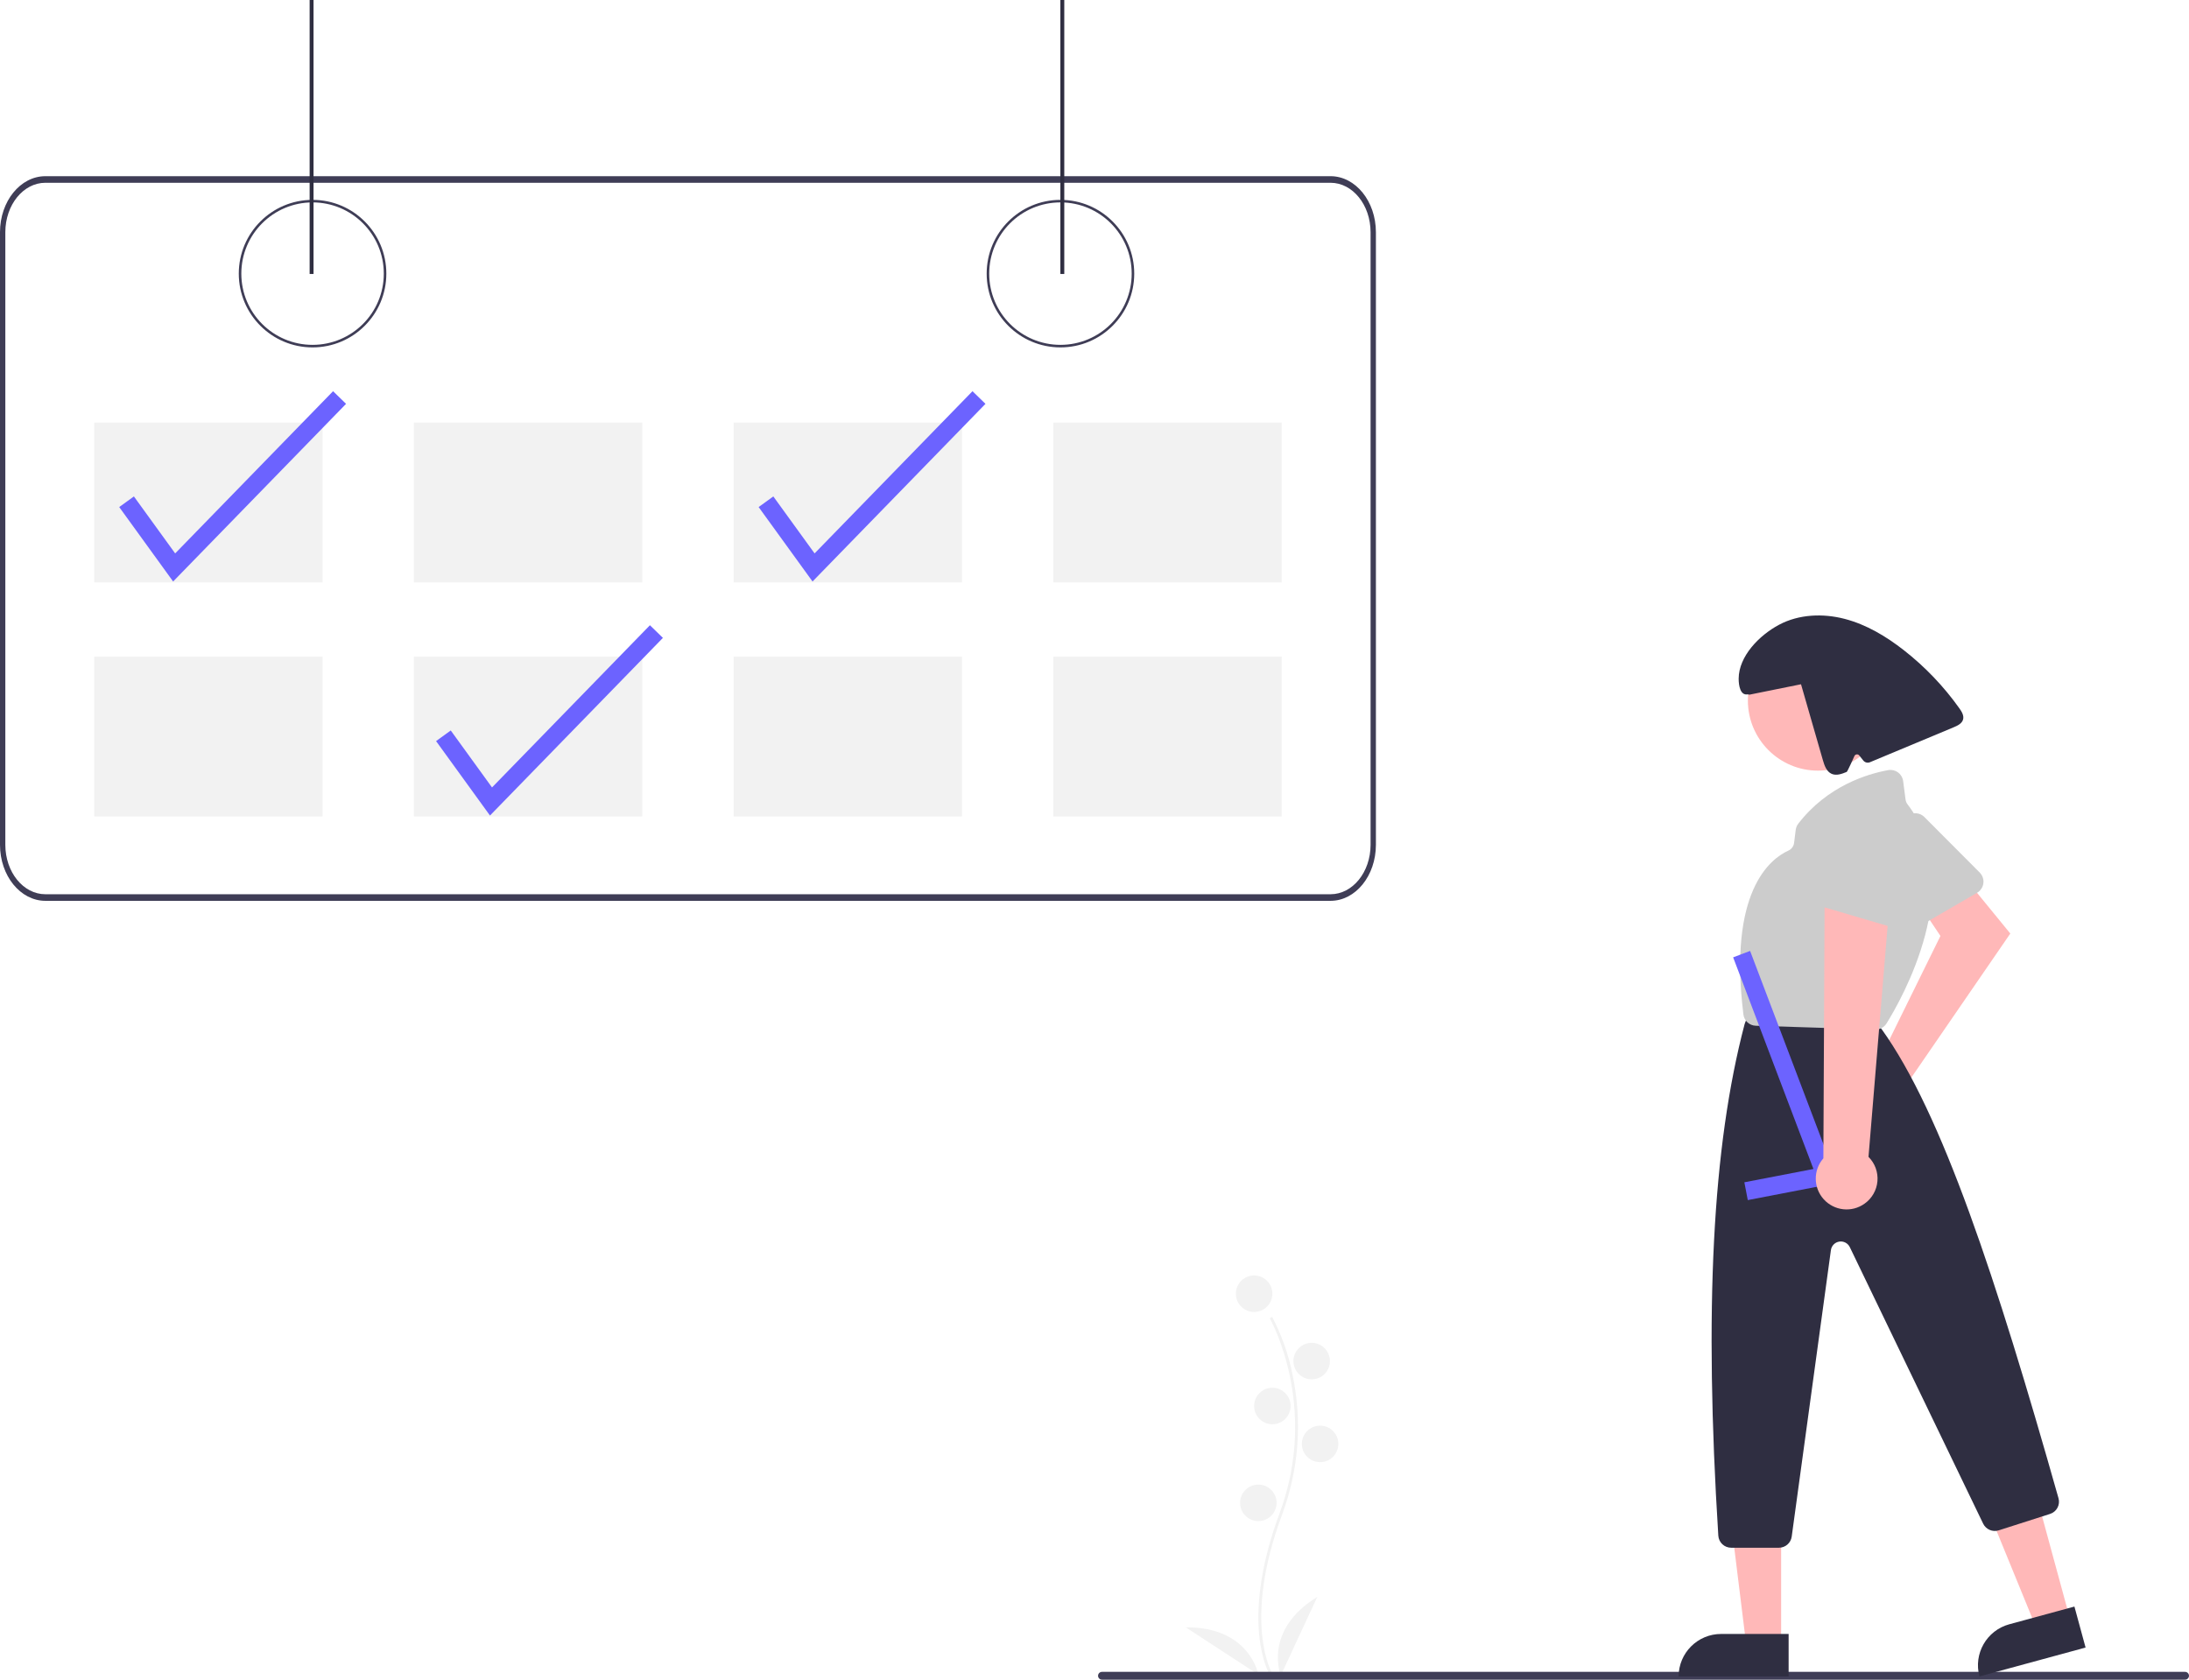
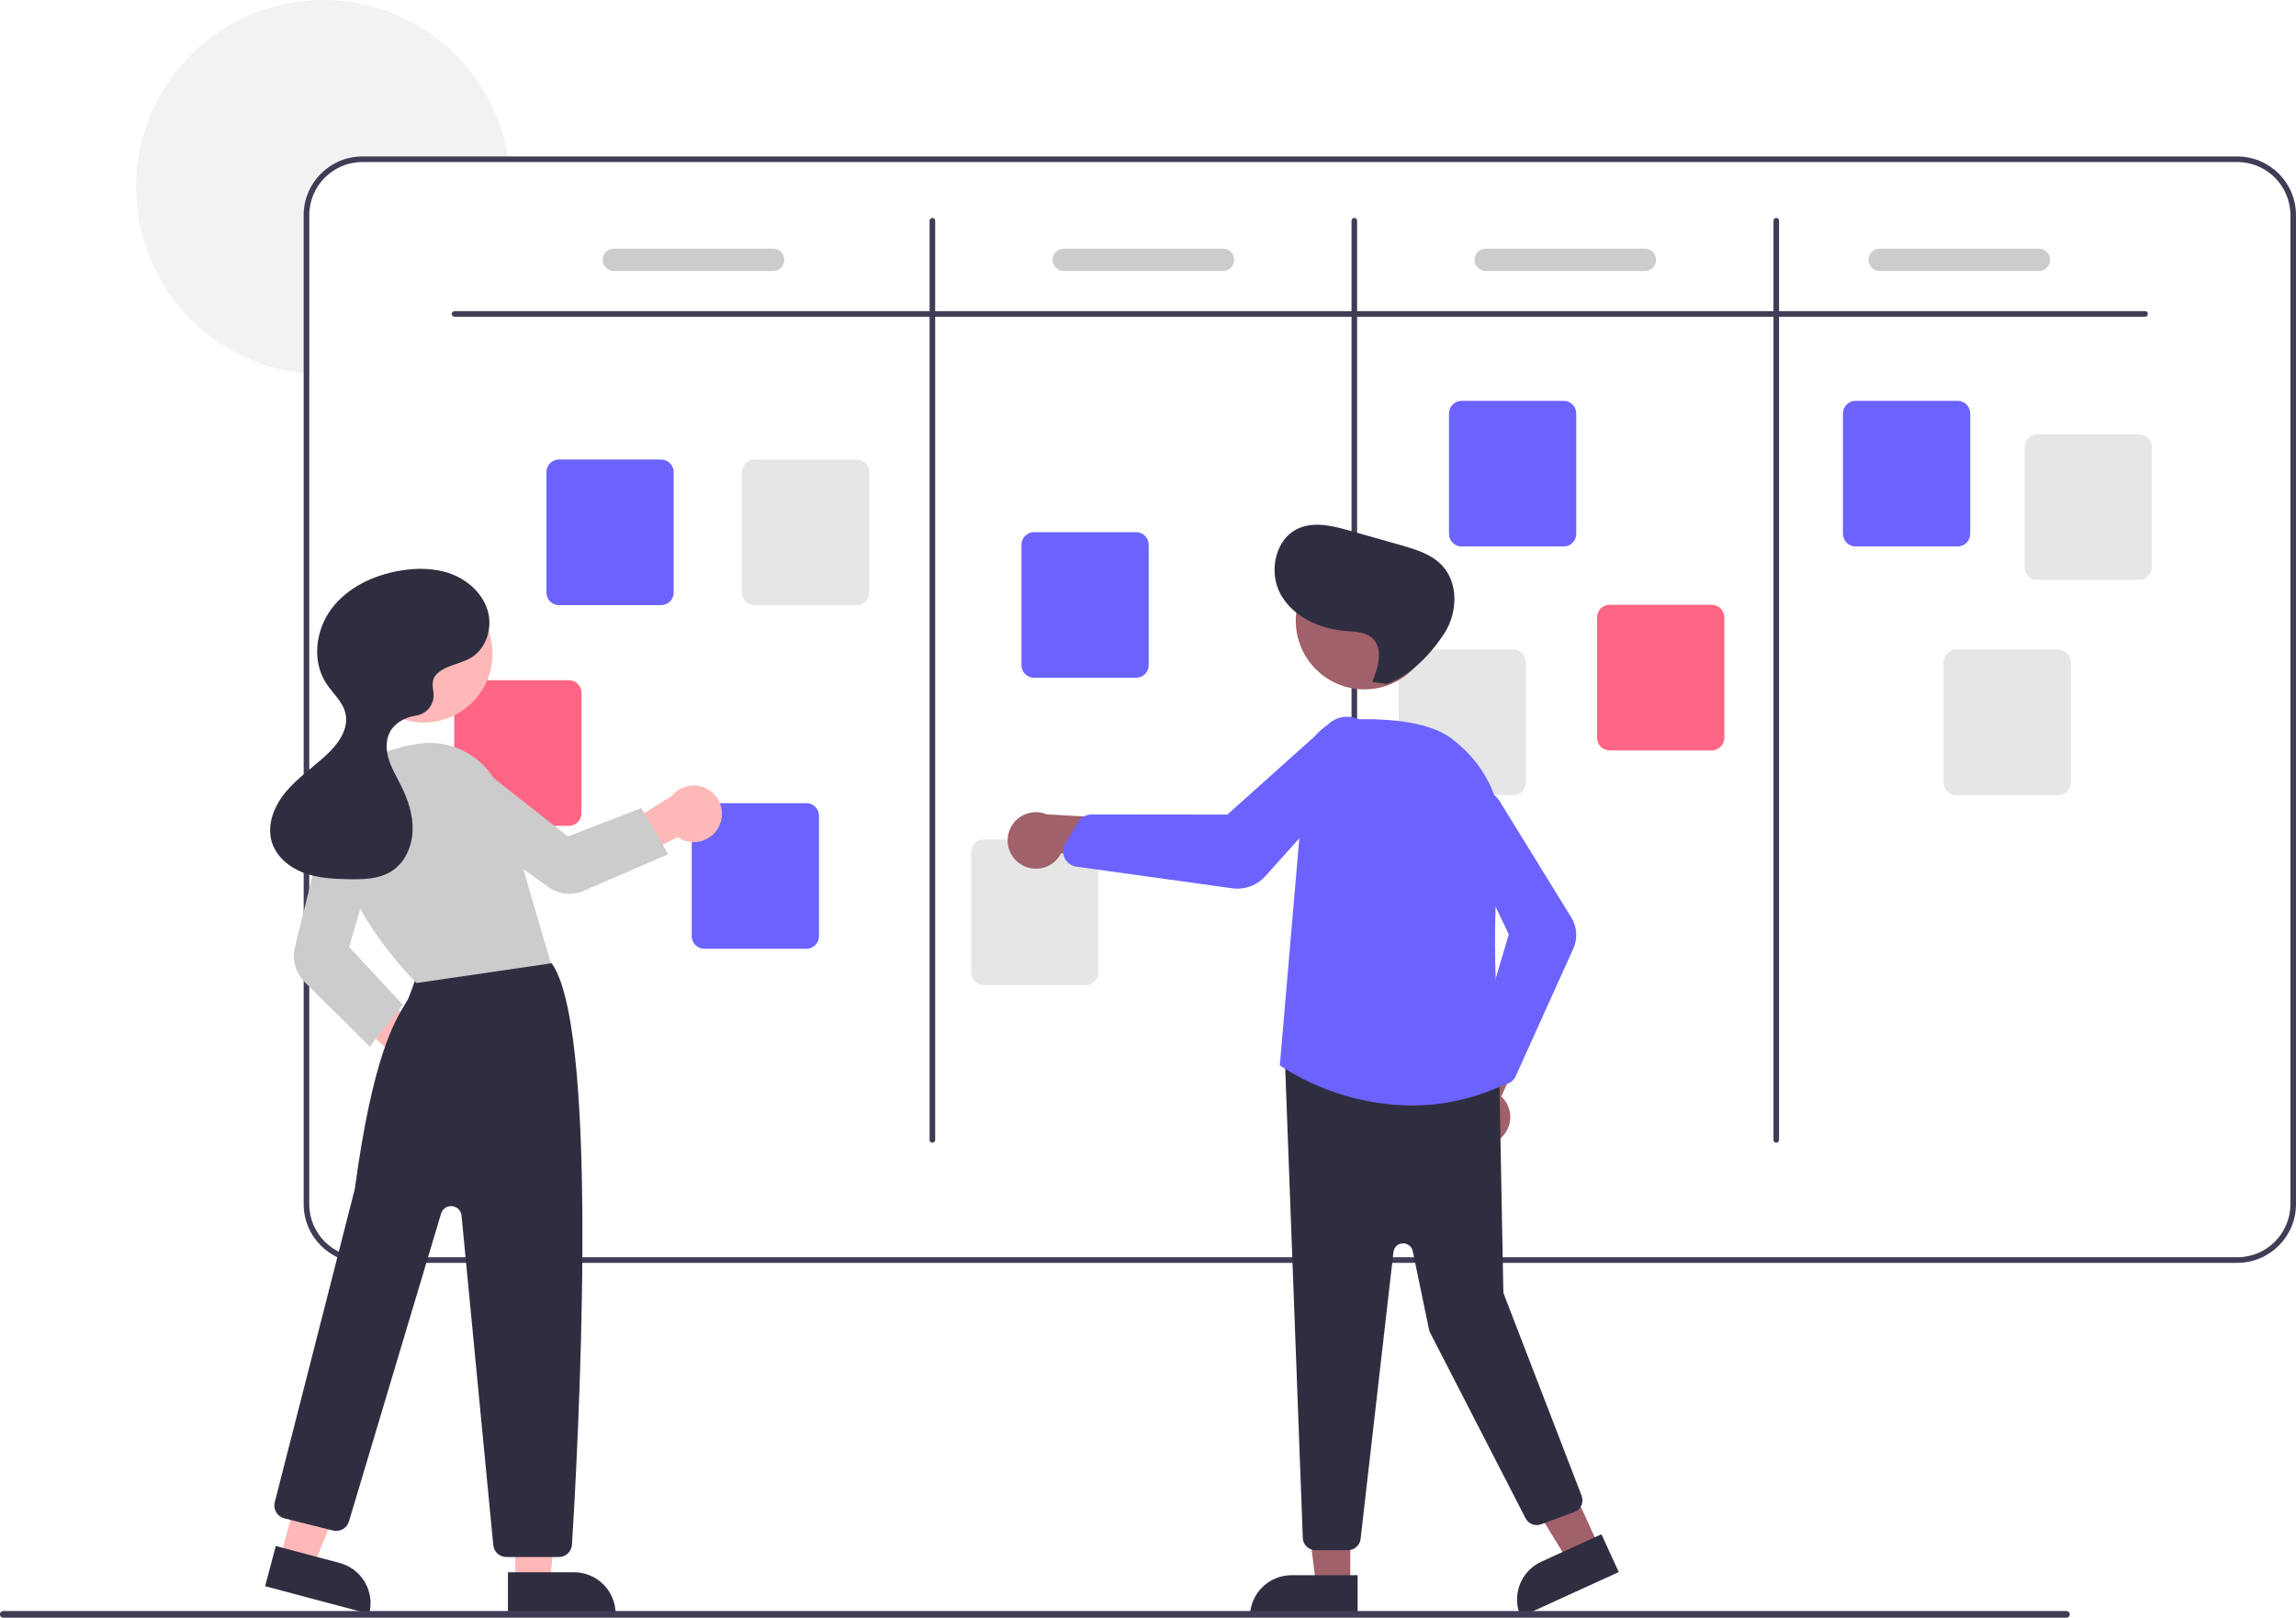
- <svg xmlns="http://www.w3.org/2000/svg" id="bf661974-431d-4813-95a6-29f877b5f609" data-name="Layer 1" width="766.847" height="588.524" viewBox="0 0 766.847 588.524">
-   <g id="ad541598-f069-4770-8bea-87004c1f5716" data-name="Group 7">
-     <path id="f29270bb-d112-452d-932b-13393490bccd" data-name="Path 149" d="M661.4,742.552c-.111-.184-2.774-4.628-3.697-13.854-.846-8.465-.302-22.733,7.098-42.636,14.019-37.705-3.231-68.127-3.407-68.43l.851-.494a75.598,75.598,0,0,1,7.125,20.184,88.057,88.057,0,0,1-3.647,49.082c-13.994,37.641-3.59,55.459-3.484,55.635Z" transform="translate(-216.5766 -155.738)" fill="#f2f2f2" />
-     <circle id="fcebc901-c108-48a2-87e5-7ddb6540303c" data-name="Ellipse 19" cx="439.342" cy="453.287" r="6.393" fill="#f2f2f2" />
-     <circle id="b5fd1405-e948-4f51-8090-73404e30ab37" data-name="Ellipse 20" cx="459.505" cy="476.892" r="6.393" fill="#f2f2f2" />
-     <circle id="ac970879-223f-419f-9066-0afbab83f669" data-name="Ellipse 21" cx="445.735" cy="492.629" r="6.393" fill="#f2f2f2" />
-     <circle id="a05fe744-c6b8-499a-b570-83da982f4ab7" data-name="Ellipse 22" cx="462.456" cy="505.907" r="6.393" fill="#f2f2f2" />
-     <circle id="aa7e6742-c9e7-4b11-83e1-b132a19c1cd6" data-name="Ellipse 23" cx="440.817" cy="526.562" r="6.393" fill="#f2f2f2" />
-     <path id="b97b0dec-9dc3-4d20-978e-1db07813fbb6" data-name="Path 150" d="M665.262,742.785s-6.393-15.737,12.786-27.54Z" transform="translate(-216.5766 -155.738)" fill="#f2f2f2" />
-     <path id="adf0fd01-34d6-447b-82cb-31f3ba0f5028" data-name="Path 151" d="M657.401,742.502s-2.91-16.735-25.429-16.591Z" transform="translate(-216.5766 -155.738)" fill="#f2f2f2" />
-   </g>
-   <path id="ab4f3350-d584-452d-9eac-b0b73bd1c74e" data-name="Path 140" d="M326.072,277.457a25.846,25.846,0,1,1,25.846-25.846,25.846,25.846,0,0,1-25.846,25.846Zm0-50.8a24.955,24.955,0,1,0,24.955,24.955,24.955,24.955,0,0,0-24.955-24.955Z" transform="translate(-216.5766 -155.738)" fill="#3f3d56" />
-   <path id="b38c2432-9b55-44a1-a6c5-37f262cb8526" data-name="Path 174" d="M588.072,277.457a25.846,25.846,0,1,1,25.846-25.846,25.846,25.846,0,0,1-25.846,25.846Zm0-50.8a24.955,24.955,0,1,0,24.955,24.955,24.955,24.955,0,0,0-24.955-24.955Z" transform="translate(-216.5766 -155.738)" fill="#3f3d56" />
-   <path id="b9a1c0cd-2b1d-41a9-871b-afddc5e936af" data-name="Path 146" d="M682.702,217.47h-450.245c-8.765.015-15.868,8.79-15.88,19.62V451.747c.012,10.829,7.115,19.6,15.88,19.62h450.245c8.765-.015,15.868-8.79,15.88-19.62V237.089c-.012-10.829-7.115-19.6-15.88-19.62Zm14.014,234.277c-.01,9.556-6.277,17.3-14.012,17.311h-450.247c-7.735-.012-14-7.755-14.012-17.311V237.089c.009-9.556,6.277-17.3,14.012-17.311h450.245c7.735.012,14,7.755,14.012,17.311Z" transform="translate(-216.5766 -155.738)" fill="#3f3d56" />
-   <rect id="a89ccb60-c26f-4785-b3c5-3332740adbf1" data-name="Rectangle 21" x="33" y="148.068" width="80" height="56" fill="#f2f2f2" />
-   <rect id="b7e05322-8b5b-4202-896a-d010557e20ee" data-name="Rectangle 30" x="145" y="148.068" width="80" height="56" fill="#f2f2f2" />
-   <rect id="ad37576e-0400-4032-9a23-fea9f12fbce1" data-name="Rectangle 31" x="257" y="148.068" width="80" height="56" fill="#f2f2f2" />
-   <rect id="aa533c7f-257d-4f82-9a34-f3791ed05f8e" data-name="Rectangle 32" x="369" y="148.068" width="80" height="56" fill="#f2f2f2" />
-   <rect id="ab695b59-e86b-4a87-812a-08bf740c05b4" data-name="Rectangle 33" x="33" y="230.068" width="80" height="56" fill="#f2f2f2" />
-   <rect id="a6c88313-aaf4-41f2-8928-a742f49a0902" data-name="Rectangle 34" x="145" y="230.068" width="80" height="56" fill="#f2f2f2" />
-   <rect id="f58c3339-a4c0-4d62-ba2a-e54ff2bf716d" data-name="Rectangle 35" x="257" y="230.068" width="80" height="56" fill="#f2f2f2" />
-   <rect id="a422fb6a-8004-41fc-ab64-b502da5703c1" data-name="Rectangle 36" x="369" y="230.068" width="80" height="56" fill="#f2f2f2" />
-   <path id="e86106fc-25bd-447d-bb7e-e20bb3b23e30" data-name="Path 168" d="M388.226,441.48l-18.885-26.081,5.144-3.724,14.456,19.963,55.317-56.832,4.55,4.43Z" transform="translate(-216.5766 -155.738)" fill="#6c63ff" />
-   <path id="aa2d9f48-069a-485a-b75e-c70dd332b5e8" data-name="Path 176" d="M501.226,359.48l-18.885-26.081,5.144-3.724,14.456,19.963,55.317-56.832,4.55,4.43Z" transform="translate(-216.5766 -155.738)" fill="#6c63ff" />
-   <rect id="a17708df-8f3a-464e-8619-6278c337a09b" data-name="Rectangle 38" x="108.469" width="1.367" height="95.99" fill="#2f2e41" />
-   <rect id="e9aa34a1-352e-42c8-a0fd-7deef0e48a7e" data-name="Rectangle 40" x="371.469" width="1.367" height="95.99" fill="#2f2e41" />
-   <path id="fc392f67-ef8a-4310-beff-ce5a3a27e5fb" data-name="Path 88" d="M981.958,744.259h-379.251a1.375,1.375,0,1,1,0-2.744h379.251a1.375,1.375,0,1,1,0,2.744Z" transform="translate(-216.5766 -155.738)" fill="#3f3d56" />
-   <path id="ba3ff805-5da2-4d08-bd39-7111d50a55d9" data-name="Path 238" d="M277.226,359.48l-18.885-26.081,5.144-3.724,14.456,19.963,55.317-56.832,4.55,4.43Z" transform="translate(-216.5766 -155.738)" fill="#6c63ff" />
-   <g id="b4e7e83f-48c8-42d0-a802-1200052d292a" data-name="Group 8">
-     <path id="bdecccf6-f579-4d39-b60a-bacda51b23df" data-name="Path 200" d="M872.826,528.524a10.531,10.531,0,0,1,1.621-.347l21.9-44.5-6.686-10.023,13.807-12.067,17.357,21.24-35.351,51.448a10.5,10.5,0,1,1-12.648-5.751Z" transform="translate(-216.5766 -155.738)" fill="#ffb8b8" />
-     <path id="b851710e-73ca-4439-b312-82ecd7f1d520" data-name="Path 201" d="M910.209,467.742a4.513,4.513,0,0,1-1.016.8l-22.406,12.989a4.5,4.5,0,0,1-6.15-1.637q-.094-.162-.174-.331l-10.9-23.023a4.476,4.476,0,0,1,1.537-5.645l13.889-9.448a4.5,4.5,0,0,1,5.718.544l19.413,19.481a4.5,4.5,0,0,1,.086,6.269Z" transform="translate(-216.5766 -155.738)" fill="#ccc" />
-     <path id="ad151a06-cd68-422d-8460-5ec9215ef0ce" data-name="Path 202" d="M941.669,722.713l-11.83,3.219-18.045-44.1,17.46-4.751Z" transform="translate(-216.5766 -155.738)" fill="#ffb8b8" />
-     <path id="a741d46f-b26c-45f0-81fb-c6a01d8961c3" data-name="Path 203" d="M920.472,724.845l22.814-6.207,3.907,14.361L910.015,743.115a14.887,14.887,0,0,1,10.456-18.273h0Z" transform="translate(-216.5766 -155.738)" fill="#2f2e41" />
-     <path id="b643b79b-b2db-4e0a-a6b9-2a26cd7af685" data-name="Path 204" d="M840.538,731.74h-12.261l-5.833-47.288h18.094Z" transform="translate(-216.5766 -155.738)" fill="#ffb8b8" />
-     <path id="a8551279-f8d8-4e53-ac0b-f4d7d43df3e0" data-name="Path 205" d="M819.521,728.236h23.644v14.888H804.634a14.887,14.887,0,0,1,14.886-14.888Z" transform="translate(-216.5766 -155.738)" fill="#2f2e41" />
-     <circle id="ffb0ed30-f7ca-4f01-bb29-dfb3f0108b7e" data-name="Ellipse 33" cx="636.878" cy="245.451" r="24.561" fill="#ffb8b8" />
-     <path id="fe8d7a91-2eb0-4840-bbb3-2ac5f6694a19" data-name="Path 206" d="M839.787,698.024h-16.753a4.513,4.513,0,0,1-4.5-4.223c-4.992-79.361-2.072-136.289,9.19-179.153a4.692,4.692,0,0,1,.182-.552l.9-2.243a4.479,4.479,0,0,1,4.179-2.829h34.452a4.493,4.493,0,0,1,3.417,1.571l4.679,5.46c.091.106.177.215.259.329,21.1,29.426,40.011,86.954,61.912,164.278a4.485,4.485,0,0,1-2.958,5.517l-18,5.762a4.524,4.524,0,0,1-5.425-2.332l-46.723-96.907a3.5,3.5,0,0,0-6.62,1.046L844.246,694.133A4.517,4.517,0,0,1,839.787,698.024Z" transform="translate(-216.5766 -155.738)" fill="#2f2e41" />
-     <path id="ac260d39-3f12-4112-9245-19e088f5ff96" data-name="Path 207" d="M873.645,516.455h-.141l-41.851-1.324a4.485,4.485,0,0,1-4.329-3.954c-5.3-42.941,9.244-54.445,15.746-57.4a3.46,3.46,0,0,0,2.012-2.743l.563-4.5a4.483,4.483,0,0,1,.889-2.186c10.194-13.205,24.113-17.434,31.5-18.778a4.493,4.493,0,0,1,5.217,3.628q.02.111.034.222l.843,6.463a3.559,3.559,0,0,0,.713,1.691c21.259,27.792-2.424,68.827-7.388,76.771h0A4.508,4.508,0,0,1,873.645,516.455Z" transform="translate(-216.5766 -155.738)" fill="#ccc" />
-     <path id="b7ced118-7cfa-4844-a3c8-435a3db4f4e2" data-name="Path 239" d="M860.476,570.127l-31.619,6.093-1.201-6.236,24.202-4.665L823.729,491.167l5.938-2.251Z" transform="translate(-216.5766 -155.738)" fill="#6c63ff" />
-     <path id="a52cfa20-9d3d-49ed-8bbb-6f27952576f3" data-name="Path 208" d="M903.008,403.954a97.752,97.752,0,0,0-19.505-20.42c-6.2-4.841-13.1-8.978-20.709-10.956s-16.019-1.642-22.963,2.049-14.125,11.025-14.169,18.889c-.014,2.527.629,5.945,3.117,5.508l.72.1,18.007-3.637,7.669,26.616c.539,1.87,1.262,3.961,3.037,4.758,1.672.751,3.6.043,5.3-.663.278-.116,2.668-5.482,2.668-5.482a1,1,0,0,1,1.723-.288l1.42,1.775a2,2,0,0,0,2.332.6l29.366-12.259c1.353-.565,2.865-1.3,3.257-2.715C904.648,406.468,903.82,405.1,903.008,403.954Z" transform="translate(-216.5766 -155.738)" fill="#2f2e41" />
-     <path id="bd21c6a3-3a01-4e11-8b47-ec36a28067e7" data-name="Path 211" d="M869.742,577.49a10.743,10.743,0,0,0,1.406-16.412l7.773-93.871-23.144,3.184-.44,91.2a10.8,10.8,0,0,0,14.4,15.9Z" transform="translate(-216.5766 -155.738)" fill="#ffb8b8" />
-     <path id="b8799e3f-759a-46c3-9e68-c27b7b779f3b" data-name="Path 212" d="M880.434,480.724a4.513,4.513,0,0,1-1.28-.185l-24.846-7.308a4.5,4.5,0,0,1-3.047-5.587q.053-.179.12-.354l9.195-23.754a4.476,4.476,0,0,1,5.153-2.772l16.415,3.568a4.5,4.5,0,0,1,3.542,4.521l-.764,27.492a4.5,4.5,0,0,1-4.488,4.378Z" transform="translate(-216.5766 -155.738)" fill="#ccc" />
-   </g>
+ <svg xmlns="http://www.w3.org/2000/svg" id="afc98551-3d88-4acb-87ed-36f06011ac7a" data-name="Layer 1" width="821.676" height="579.01" viewBox="0 0 821.676 579.01">
+   <path d="M371.238,218.495h-52.4a19.017,19.017,0,0,0-19,19v56.81c-.67-.04-1.34-.1-2-.18a66.999,66.999,0,1,1,73.1-77.63C371.048,217.155,371.148,217.825,371.238,218.495Z" transform="translate(-189.1619 -160.4952)" fill="#f2f2f2" />
+   <path d="M989.838,216.495h-671a21.023,21.023,0,0,0-21,21v354a21.023,21.023,0,0,0,21,21h671a21.023,21.023,0,0,0,21-21v-354A21.023,21.023,0,0,0,989.838,216.495Zm19,375a19.017,19.017,0,0,1-19,19h-671a19.017,19.017,0,0,1-19-19v-354a19.017,19.017,0,0,1,19-19h671a19.017,19.017,0,0,1,19,19Z" transform="translate(-189.1619 -160.4952)" fill="#3f3d56" />
+   <path d="M956.838,273.865h-605a1,1,0,0,1,0-2h605a1,1,0,0,1,0,2Z" transform="translate(-189.1619 -160.4952)" fill="#3f3d56" />
+   <path d="M522.838,569.495a1,1,0,0,1-1-1v-329a1,1,0,1,1,2,0v329A1,1,0,0,1,522.838,569.495Z" transform="translate(-189.1619 -160.4952)" fill="#3f3d56" />
+   <path d="M673.838,569.495a1,1,0,0,1-1-1v-329a1,1,0,1,1,2,0v329A1,1,0,0,1,673.838,569.495Z" transform="translate(-189.1619 -160.4952)" fill="#3f3d56" />
+   <path d="M824.838,569.495a1,1,0,0,1-1-1v-329a1,1,0,1,1,2,0v329A1,1,0,0,1,824.838,569.495Z" transform="translate(-189.1619 -160.4952)" fill="#3f3d56" />
+   <path d="M425.754,377.083h-36.54a4.505,4.505,0,0,1-4.5-4.5V329.463a4.505,4.505,0,0,1,4.5-4.5h36.54a4.505,4.505,0,0,1,4.5,4.5v43.12A4.505,4.505,0,0,1,425.754,377.083Z" transform="translate(-189.1619 -160.4952)" fill="#6c63ff" />
+   <path d="M477.754,500.083h-36.54a4.505,4.505,0,0,1-4.5-4.5V452.463a4.505,4.505,0,0,1,4.5-4.5h36.54a4.505,4.505,0,0,1,4.5,4.5v43.12A4.505,4.505,0,0,1,477.754,500.083Z" transform="translate(-189.1619 -160.4952)" fill="#6c63ff" />
+   <path d="M595.754,403.083h-36.54a4.505,4.505,0,0,1-4.5-4.5V355.463a4.505,4.505,0,0,1,4.5-4.5h36.54a4.505,4.505,0,0,1,4.5,4.5v43.12A4.505,4.505,0,0,1,595.754,403.083Z" transform="translate(-189.1619 -160.4952)" fill="#6c63ff" />
+   <path d="M748.754,356.083h-36.54a4.505,4.505,0,0,1-4.5-4.5V308.463a4.505,4.505,0,0,1,4.5-4.5h36.54a4.505,4.505,0,0,1,4.5,4.5v43.12A4.505,4.505,0,0,1,748.754,356.083Z" transform="translate(-189.1619 -160.4952)" fill="#6c63ff" />
+   <path d="M889.754,356.083h-36.54a4.505,4.505,0,0,1-4.5-4.5V308.463a4.505,4.505,0,0,1,4.5-4.5h36.54a4.505,4.505,0,0,1,4.5,4.5v43.12A4.505,4.505,0,0,1,889.754,356.083Z" transform="translate(-189.1619 -160.4952)" fill="#6c63ff" />
+   <path d="M954.754,368.083h-36.54a4.505,4.505,0,0,1-4.5-4.5V320.463a4.505,4.505,0,0,1,4.5-4.5h36.54a4.505,4.505,0,0,1,4.5,4.5v43.12A4.505,4.505,0,0,1,954.754,368.083Z" transform="translate(-189.1619 -160.4952)" fill="#e6e6e6" />
+   <path d="M925.754,445.083h-36.54a4.505,4.505,0,0,1-4.5-4.5V397.463a4.505,4.505,0,0,1,4.5-4.5h36.54a4.505,4.505,0,0,1,4.5,4.5v43.12A4.505,4.505,0,0,1,925.754,445.083Z" transform="translate(-189.1619 -160.4952)" fill="#e6e6e6" />
+   <path d="M801.754,429.083h-36.54a4.505,4.505,0,0,1-4.5-4.5V381.463a4.505,4.505,0,0,1,4.5-4.5h36.54a4.505,4.505,0,0,1,4.5,4.5v43.12A4.505,4.505,0,0,1,801.754,429.083Z" transform="translate(-189.1619 -160.4952)" fill="#ff6584" />
+   <path d="M730.754,445.083h-36.54a4.505,4.505,0,0,1-4.5-4.5V397.463a4.505,4.505,0,0,1,4.5-4.5h36.54a4.505,4.505,0,0,1,4.5,4.5v43.12A4.505,4.505,0,0,1,730.754,445.083Z" transform="translate(-189.1619 -160.4952)" fill="#e6e6e6" />
+   <path d="M577.754,513.083h-36.54a4.505,4.505,0,0,1-4.5-4.5V465.463a4.505,4.505,0,0,1,4.5-4.5h36.54a4.505,4.505,0,0,1,4.5,4.5v43.12A4.505,4.505,0,0,1,577.754,513.083Z" transform="translate(-189.1619 -160.4952)" fill="#e6e6e6" />
+   <path d="M392.754,456.083h-36.54a4.505,4.505,0,0,1-4.5-4.5V408.463a4.505,4.505,0,0,1,4.5-4.5h36.54a4.505,4.505,0,0,1,4.5,4.5v43.12A4.505,4.505,0,0,1,392.754,456.083Z" transform="translate(-189.1619 -160.4952)" fill="#ff6584" />
+   <path d="M495.754,377.083h-36.54a4.505,4.505,0,0,1-4.5-4.5V329.463a4.505,4.505,0,0,1,4.5-4.5h36.54a4.505,4.505,0,0,1,4.5,4.5v43.12A4.505,4.505,0,0,1,495.754,377.083Z" transform="translate(-189.1619 -160.4952)" fill="#e6e6e6" />
+   <path d="M465.838,257.495h-57a4,4,0,0,1,0-8h57a4,4,0,0,1,0,8Z" transform="translate(-189.1619 -160.4952)" fill="#ccc" />
+   <path d="M626.838,257.495h-57a4,4,0,0,1,0-8h57a4,4,0,0,1,0,8Z" transform="translate(-189.1619 -160.4952)" fill="#ccc" />
+   <path d="M777.838,257.495h-57a4,4,0,0,1,0-8h57a4,4,0,0,1,0,8Z" transform="translate(-189.1619 -160.4952)" fill="#ccc" />
+   <path d="M918.838,257.495h-57a4,4,0,0,1,0-8h57a4,4,0,0,1,0,8Z" transform="translate(-189.1619 -160.4952)" fill="#ccc" />
+   <path d="M338.171,550.387A10.056,10.056,0,0,1,329.471,537.656L303.838,513.795l13.553-3.438,25.206,20.444a10.11,10.11,0,0,1-4.426,19.586Z" transform="translate(-189.1619 -160.4952)" fill="#ffb8b8" />
+   <polygon points="184.404 566.253 196.664 566.253 202.496 518.965 184.402 518.965 184.404 566.253" fill="#ffb8b8" />
+   <path d="M370.939,723.245h38.531a0,0,0,0,1,0,0v14.887a0,0,0,0,1,0,0H385.826a14.887,14.887,0,0,1-14.887-14.887v0A0,0,0,0,1,370.939,723.245Z" transform="translate(591.28 1300.863) rotate(179.9974)" fill="#2f2e41" />
+   <polygon points="100.345 557.401 112.193 560.555 129.994 516.359 112.509 511.705 100.345 557.401" fill="#ffb8b8" />
+   <path d="M285.307,718.541h38.531a0,0,0,0,1,0,0v14.887a0,0,0,0,1,0,0H300.194a14.887,14.887,0,0,1-14.887-14.887v0A0,0,0,0,1,285.307,718.541Z" transform="matrix(-0.96635, -0.25722, 0.25722, -0.96635, 222.9961, 1345.388)" fill="#2f2e41" />
+   <path d="M389.123,717.795H370.416a4.73,4.73,0,0,1-4.726-4.293L354.333,595.57a3.748,3.748,0,0,0-7.321-.715L314.039,705.055a4.742,4.742,0,0,1-5.7,3.246l-17.403-4.352a4.747,4.747,0,0,1-3.447-5.787c.284-1.11,28.411-111.028,28.656-112.158,6.373-46.968,13.997-59.554,18.093-66.314.339-.56.651-1.074.931-1.561.351-.608,2.512-6.645,3.884-10.564a4.79,4.79,0,0,1,2.435-2.978c17.211-8.802,37.347-2.709,43.109-.632a4.682,4.682,0,0,1,2.338,1.815c17.285,26.071,8.802,177.491,6.926,207.581A4.751,4.751,0,0,1,389.123,717.795Z" transform="translate(-189.1619 -160.4952)" fill="#2f2e41" />
+   <circle cx="151.684" cy="234.024" r="24.561" fill="#ffb8b8" />
+   <path d="M338.244,512.333l-.177-.171c-.331-.32-33.056-32.38-28.821-62.024,1.811-12.68,12.07-20.781,29.668-23.431a27.135,27.135,0,0,1,30,19.121l17.4,59.484Z" transform="translate(-189.1619 -160.4952)" fill="#ccc" />
+   <path d="M321.495,535.136l-23.318-23.171a13.137,13.137,0,0,1-3.48-12.392l11.289-45.919A10.354,10.354,0,0,1,319.165,446.254a10.411,10.411,0,0,1,6.809,12.794L314.09,499.444l19.218,20.637Z" transform="translate(-189.1619 -160.4952)" fill="#ccc" />
+   <path d="M446.566,456.058a10.056,10.056,0,0,1-14.884,4.029L400.553,476.221l1.376-13.706,27.597-17.079a10.11,10.11,0,0,1,17.04,10.621Z" transform="translate(-189.1619 -160.4952)" fill="#ffb8b8" />
+   <path d="M428.283,466.26l-30.346,13.114a12.809,12.809,0,0,1-12.477-1.338l-38.589-27.649A10.355,10.355,0,0,1,344.897,435.4a10.41,10.41,0,0,1,14.409-1.568l33.088,26.042,26.3-10.175Z" transform="translate(-189.1619 -160.4952)" fill="#ccc" />
+   <path d="M344.918,402.39c3.03-3.796,8.691-4.001,12.853-6.505,5.452-3.28,7.706-10.611,5.949-16.726s-6.938-10.881-12.878-13.16-12.549-2.307-18.816-1.206c-9.33,1.64-18.516,5.995-24.207,13.569s-7.139,18.666-1.981,26.612c2.37,3.652,6.029,6.667,6.975,10.917,1.242,5.58-2.671,10.961-6.864,14.846-4.777,4.426-10.257,8.133-14.442,13.123s-6.976,11.806-5.066,18.032c1.6,5.216,6.256,9.059,11.361,10.984s10.666,2.203,16.121,2.309c5.297.104,10.924-.025,15.386-2.881,4.777-3.058,7.328-8.858,7.516-14.527s-1.706-11.223-4.245-16.294c-1.513-3.023-3.273-5.953-4.278-9.18s-1.18-6.89.431-9.863c1.693-3.125,5.117-5.009,8.604-5.694.181-.036.373-.067.573-.096a7.398,7.398,0,0,0,6.333-8.628C343.847,405.808,343.881,403.689,344.918,402.39Z" transform="translate(-189.1619 -160.4952)" fill="#2f2e41" />
+   <polygon points="483.229 567.3 470.969 567.3 465.137 520.012 483.231 520.013 483.229 567.3" fill="#a0616a" />
+   <path d="M462.212,563.797h23.644a0,0,0,0,1,0,0v14.887a0,0,0,0,1,0,0H447.325a0,0,0,0,1,0,0v0A14.887,14.887,0,0,1,462.212,563.797Z" fill="#2f2e41" />
+   <polygon points="572.184 553.413 561.033 558.506 536.079 517.917 552.538 510.399 572.184 553.413" fill="#a0616a" />
+   <path d="M743.47,716.962h23.644a0,0,0,0,1,0,0v14.887a0,0,0,0,1,0,0H728.583a0,0,0,0,1,0,0v0A14.887,14.887,0,0,1,743.47,716.962Z" transform="translate(-422.5278 215.6884) rotate(-24.54855)" fill="#2f2e41" />
+   <path d="M725.643,568.352a10.056,10.056,0,0,0,.801-15.399l14.412-32.7-18.309,3.103-10.879,30.577a10.11,10.11,0,0,0,13.975,14.419Z" transform="translate(-189.1619 -160.4952)" fill="#a0616a" />
+   <path d="M671.609,715.327H659.897a4.517,4.517,0,0,1-4.488-4.174l-6.387-170.559a4.5,4.5,0,0,1,4.925-4.805l67.735,7.193a4.501,4.501,0,0,1,4.062,4.394l1.419,75.235a3.492,3.492,0,0,0,.234,1.193l27.785,72.053a4.499,4.499,0,0,1-2.643,5.841l-11.868,4.373a4.501,4.501,0,0,1-5.557-2.164l-34.133-66.369a4.475,4.475,0,0,1-.404-1.143l-5.831-28.094a3.5,3.5,0,0,0-6.904.312L676.08,711.338A4.499,4.499,0,0,1,671.609,715.327Z" transform="translate(-189.1619 -160.4952)" fill="#2f2e41" />
+   <circle cx="488.279" cy="222.178" r="24.561" fill="#a0616a" />
+   <path d="M694.285,556.19a87.664,87.664,0,0,1-46.873-14.198l-.239-.165.025-.29,9.395-109.416a15.421,15.421,0,0,1,14.599-14.062c12.176-.56,28.531.146,37.286,6.667,13.231,9.854,19.608,24.694,17.496,40.712-4.38,33.219.582,78.029,1.162,83.029l.042.36-.33.151A77.266,77.266,0,0,1,694.285,556.19Z" transform="translate(-189.1619 -160.4952)" fill="#6c63ff" />
+   <path d="M727.022,548.653a5.007,5.007,0,0,1-3.681-1.622l-5.373-5.861a5.026,5.026,0,0,1-1.109-4.795l12.251-41.464-18.64-39.144a8.832,8.832,0,0,1-.604-5.879,8.809,8.809,0,0,1,16.313-2.084l25.295,41.042a11.951,11.951,0,0,1,.72,11.198l-20.61,45.665a4.988,4.988,0,0,1-3.766,2.88A5.054,5.054,0,0,1,727.022,548.653Z" transform="translate(-189.1619 -160.4952)" fill="#6c63ff" />
+   <path d="M553.9,469.448a10.056,10.056,0,0,0,14.999-3.578l35.438,4.596L596.192,453.778l-32.404-1.806a10.11,10.11,0,0,0-9.888,17.476Z" transform="translate(-189.1619 -160.4952)" fill="#a0616a" />
+   <path d="M632.011,478.562a13.425,13.425,0,0,1-1.845-.127l-55.751-7.732a5.541,5.541,0,0,1-4.251-3.111,5.657,5.657,0,0,1-.318-.829h-0a5.564,5.564,0,0,1,.575-4.432l4.614-7.649a5.584,5.584,0,0,1,4.756-2.686h.008l48.596.056,36.294-32.517a9.868,9.868,0,0,1,6.107-2.5,9.835,9.835,0,0,1,7.373,16.815L641.953,474.128A13.364,13.364,0,0,1,632.011,478.562Z" transform="translate(-189.1619 -160.4952)" fill="#6c63ff" />
+   <path d="M680.234,404.523c2.244-5.195,4.144-12.113-.161-15.785-2.497-2.13-6.094-2.135-9.365-2.4-9.217-.747-18.706-4.988-23.211-13.064s-1.989-20.084,6.51-23.728c5.729-2.456,12.297-.783,18.294.918l18.006,5.106c5.35,1.517,10.967,3.19,14.819,7.201,6.143,6.397,5.684,17.212.805,24.618s-12.226,15.131-20.638,17.943Z" transform="translate(-189.1619 -160.4952)" fill="#2f2e41" />
+   <path d="M928.647,739.505h-738.294a1.191,1.191,0,1,1,0-2.381h738.294a1.191,1.191,0,1,1,0,2.381Z" transform="translate(-189.1619 -160.4952)" fill="#3f3d56" />
</svg>
